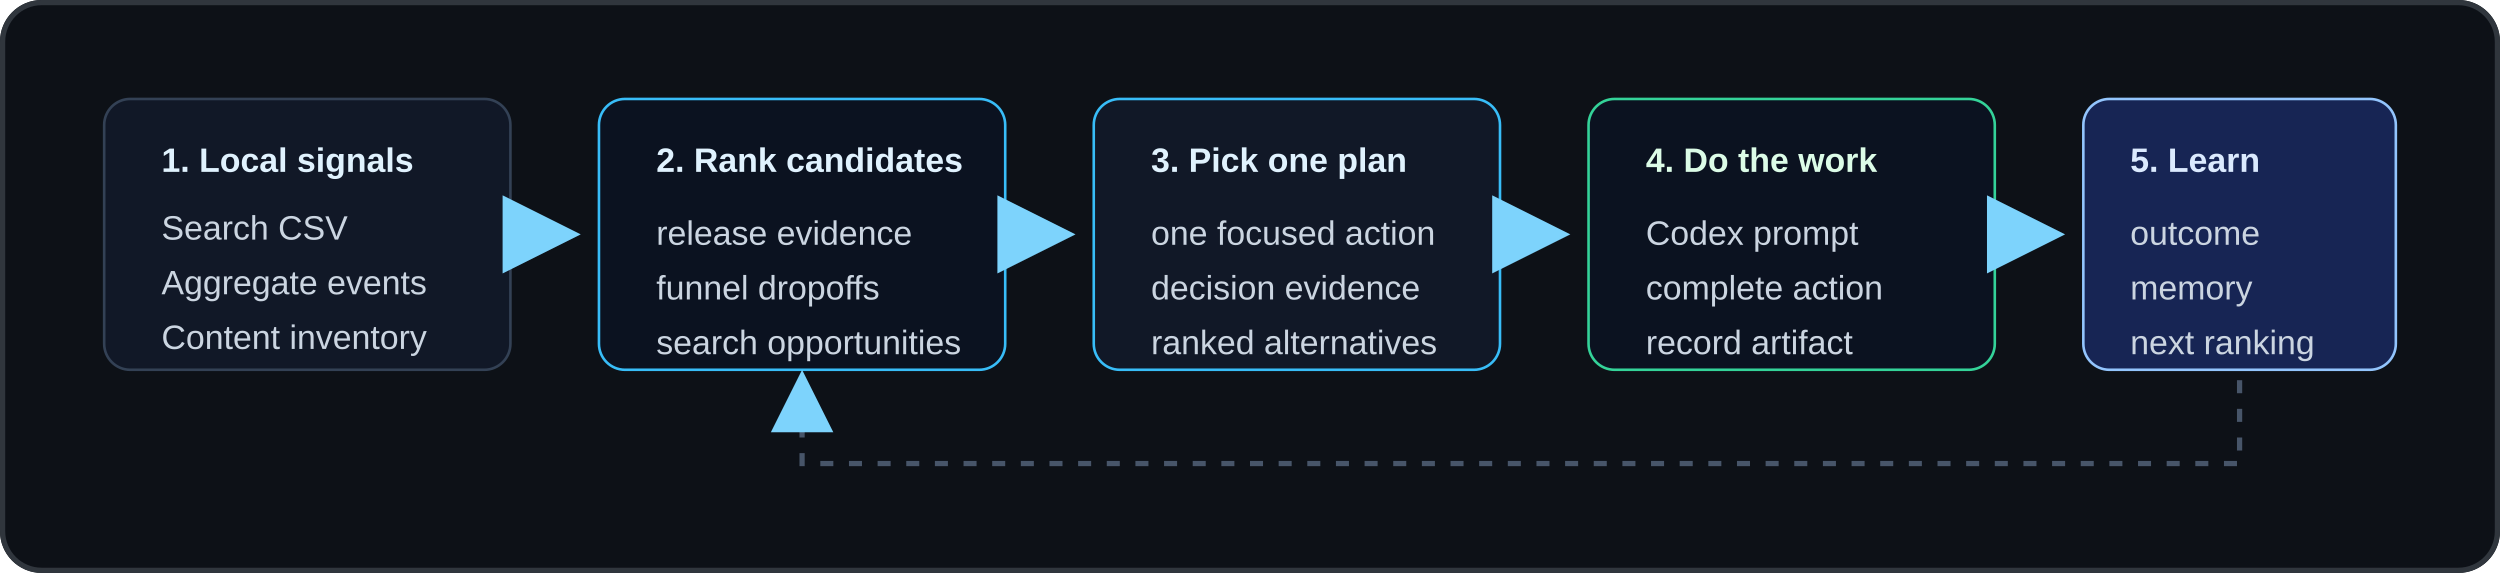
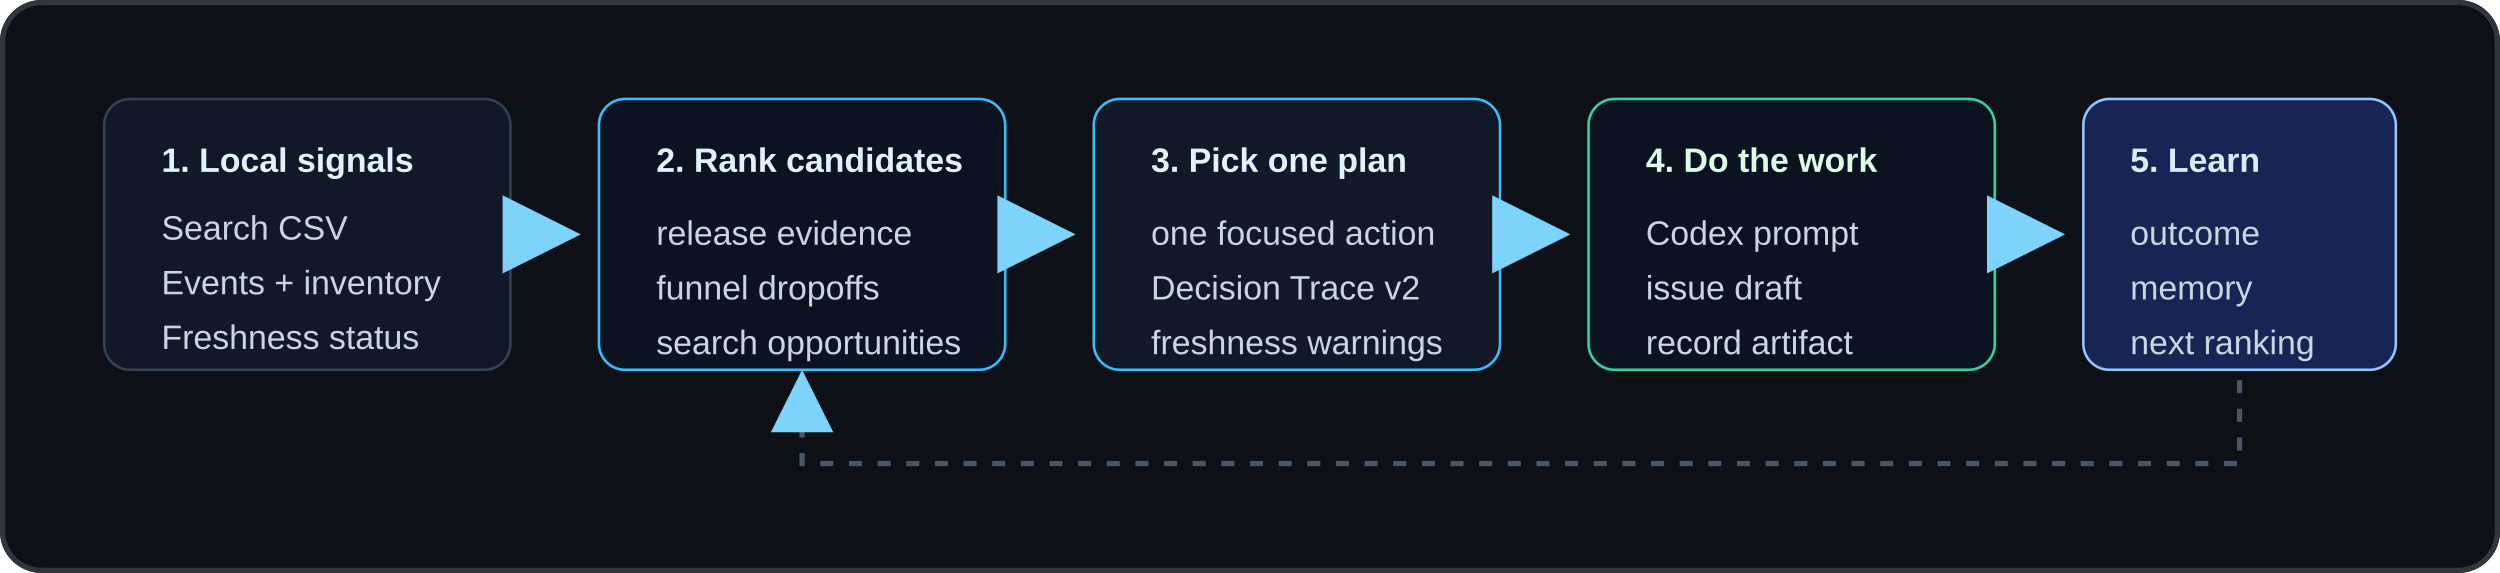
<svg xmlns="http://www.w3.org/2000/svg" width="960" height="220" viewBox="0 0 960 220" fill="none" role="img" aria-labelledby="title desc">
  <rect width="960" height="220" rx="16" fill="#0D1117" />
  <rect x="1" y="1" width="958" height="218" rx="15" stroke="#30363D" stroke-width="2" />
  <defs>
    <marker id="arrow" markerWidth="12" markerHeight="12" refX="10" refY="6" orient="auto">
      <path d="M 0 0 L 12 6 L 0 12 z" fill="#7DD3FC" />
    </marker>
  </defs>
  <rect x="40" y="38" width="156" height="104" rx="10" fill="#111827" stroke="#334155" />
  <text x="62" y="66" fill="#E0F2FE" font-family="Arial, sans-serif" font-size="13" font-weight="700">1. Local signals</text>
  <text x="62" y="92" fill="#CBD5E1" font-family="Arial, sans-serif" font-size="13">Search CSV</text>
-   <text x="62" y="113" fill="#CBD5E1" font-family="Arial, sans-serif" font-size="13">Aggregate events</text>
-   <text x="62" y="134" fill="#CBD5E1" font-family="Arial, sans-serif" font-size="13">Content inventory</text>
+   <text x="62" y="113" fill="#CBD5E1" font-family="Arial, sans-serif" font-size="13">Events + inventory</text>
+   <text x="62" y="134" fill="#CBD5E1" font-family="Arial, sans-serif" font-size="13">Freshness status</text>
  <rect x="230" y="38" width="156" height="104" rx="10" fill="#0B1220" stroke="#38BDF8" />
  <text x="252" y="66" fill="#E0F2FE" font-family="Arial, sans-serif" font-size="13" font-weight="700">2. Rank candidates</text>
  <text x="252" y="94" fill="#CBD5E1" font-family="Arial, sans-serif" font-size="13">release evidence</text>
  <text x="252" y="115" fill="#CBD5E1" font-family="Arial, sans-serif" font-size="13">funnel dropoffs</text>
  <text x="252" y="136" fill="#CBD5E1" font-family="Arial, sans-serif" font-size="13">search opportunities</text>
  <rect x="420" y="38" width="156" height="104" rx="10" fill="#111827" stroke="#38BDF8" />
  <text x="442" y="66" fill="#E0F2FE" font-family="Arial, sans-serif" font-size="13" font-weight="700">3. Pick one plan</text>
  <text x="442" y="94" fill="#CBD5E1" font-family="Arial, sans-serif" font-size="13">one focused action</text>
-   <text x="442" y="115" fill="#CBD5E1" font-family="Arial, sans-serif" font-size="13">decision evidence</text>
-   <text x="442" y="136" fill="#CBD5E1" font-family="Arial, sans-serif" font-size="13">ranked alternatives</text>
+   <text x="442" y="115" fill="#CBD5E1" font-family="Arial, sans-serif" font-size="13">Decision Trace v2</text>
+   <text x="442" y="136" fill="#CBD5E1" font-family="Arial, sans-serif" font-size="13">freshness warnings</text>
  <rect x="610" y="38" width="156" height="104" rx="10" fill="#0B1220" stroke="#34D399" />
  <text x="632" y="66" fill="#DCFCE7" font-family="Arial, sans-serif" font-size="13" font-weight="700">4. Do the work</text>
  <text x="632" y="94" fill="#CBD5E1" font-family="Arial, sans-serif" font-size="13">Codex prompt</text>
-   <text x="632" y="115" fill="#CBD5E1" font-family="Arial, sans-serif" font-size="13">complete action</text>
+   <text x="632" y="115" fill="#CBD5E1" font-family="Arial, sans-serif" font-size="13">issue draft</text>
  <text x="632" y="136" fill="#CBD5E1" font-family="Arial, sans-serif" font-size="13">record artifact</text>
  <rect x="800" y="38" width="120" height="104" rx="10" fill="#172554" stroke="#93C5FD" />
  <text x="818" y="66" fill="#DBEAFE" font-family="Arial, sans-serif" font-size="13" font-weight="700">5. Learn</text>
  <text x="818" y="94" fill="#CBD5E1" font-family="Arial, sans-serif" font-size="13">outcome</text>
  <text x="818" y="115" fill="#CBD5E1" font-family="Arial, sans-serif" font-size="13">memory</text>
  <text x="818" y="136" fill="#CBD5E1" font-family="Arial, sans-serif" font-size="13">next ranking</text>
  <path d="M 196 90 H 218" stroke="#7DD3FC" stroke-width="2.5" marker-end="url(#arrow)" />
  <path d="M 386 90 H 408" stroke="#7DD3FC" stroke-width="2.5" marker-end="url(#arrow)" />
  <path d="M 576 90 H 598" stroke="#7DD3FC" stroke-width="2.5" marker-end="url(#arrow)" />
  <path d="M 766 90 H 788" stroke="#7DD3FC" stroke-width="2.5" marker-end="url(#arrow)" />
  <path d="M 860 146 V 178 H 308 V 146" stroke="#475569" stroke-width="2" stroke-dasharray="5 6" marker-end="url(#arrow)" />
</svg>
